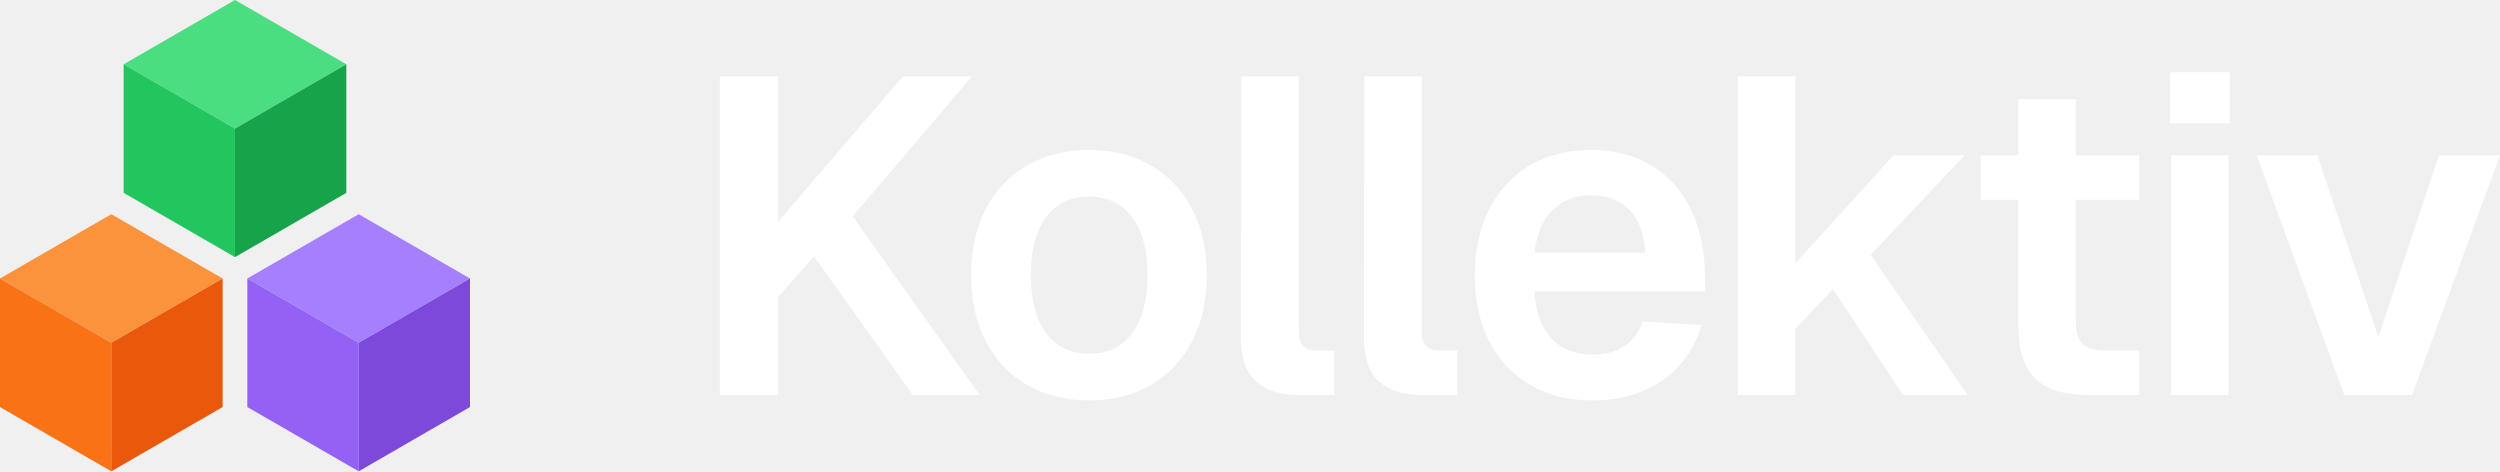
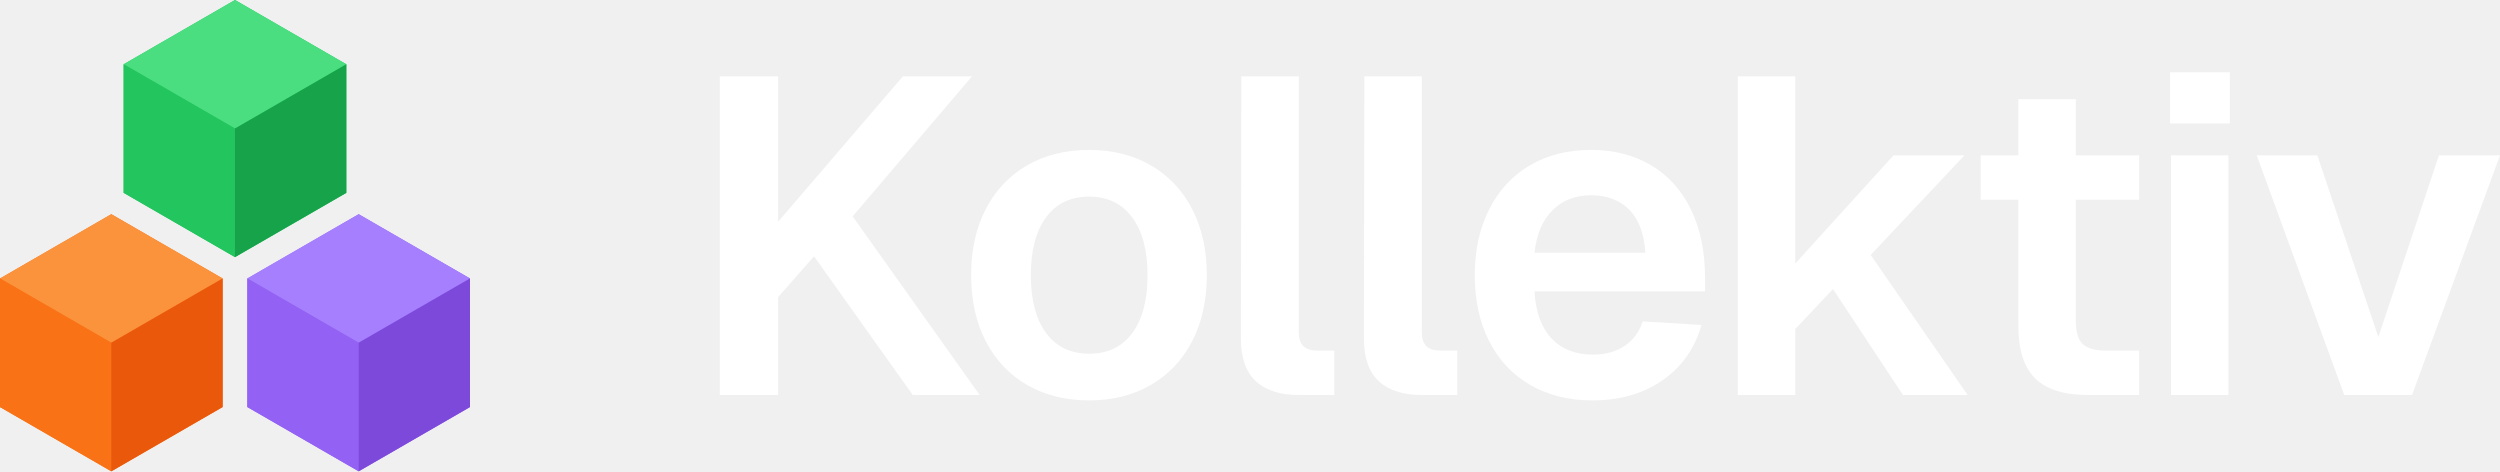
<svg xmlns="http://www.w3.org/2000/svg" viewBox="76.5 -880 5569.5 1050" role="img" aria-label="Kollektiv">
  <g transform="translate(0 -955) scale(50)">
+     <polygon points="12,1.5 16.961,4.364 16.961,10.092 12,12.956 7.039,10.092 7.039,4.364" fill="#22c55e" />
    <polygon points="12,1.5 16.961,4.364 12,7.228 7.039,4.364" fill="#4ade80" />
    <polygon points="7.039,4.364 12,7.228 12,12.956 7.039,10.092" fill="#22c55e" />
    <polygon points="12,7.228 16.961,4.364 16.961,10.092 12,12.956" fill="#16a34a" />
+     <polygon points="6.489,11.044 11.45,13.908 11.45,19.636 6.489,22.5 1.529,19.636 1.529,13.908" fill="#f97316" />
    <polygon points="6.489,11.044 11.45,13.908 6.489,16.772 1.529,13.908" fill="#fb923c" />
    <polygon points="1.529,13.908 6.489,16.772 6.489,22.5 1.529,19.636" fill="#f97316" />
    <polygon points="6.489,16.772 11.45,13.908 11.45,19.636 6.489,22.5" fill="#ea580c" />
+     <polygon points="17.511,11.044 22.471,13.908 22.471,19.636 17.511,22.5 12.55,19.636 12.55,13.908" fill="#9362f4" />
    <polygon points="17.511,11.044 22.471,13.908 17.511,16.772 12.55,13.908" fill="#a57ffe" />
    <polygon points="12.55,13.908 17.511,16.772 17.511,22.5 12.55,19.636" fill="#9362f4" />
    <polygon points="17.511,16.772 22.471,13.908 22.471,19.636 17.511,22.5" fill="#7d49da" />
  </g>
  <path transform="translate(1600 0)" d="M80.0 -710.0H210.0V-386.0L488.0 -710.0H642.0L376.0 -398.0L659.0 0.0H510.0L290.0 -309.0L210.0 -218.0V0.0H80.0ZM640.0 -267.0Q640.0 -351.0 672.5 -414.0Q705.0 -477.0 764.5 -511.5Q824.0 -546.0 903.0 -546.0Q981.0 -546.0 1040.5 -511.5Q1100.0 -477.0 1132.5 -414.0Q1165.0 -351.0 1165.0 -267.0Q1165.0 -183.0 1132.5 -120.0Q1100.0 -57.0 1040.5 -22.5Q981.0 12.0 903.0 12.0Q824.0 12.0 764.5 -22.5Q705.0 -57.0 672.5 -120.0Q640.0 -183.0 640.0 -267.0ZM1033.0 -267.0Q1033.0 -350.0 998.5 -396.0Q964.0 -442.0 903.0 -442.0Q841.0 -442.0 807.0 -396.0Q773.0 -350.0 773.0 -267.0Q773.0 -184.0 807.0 -138.0Q841.0 -92.0 903.0 -92.0Q965.0 -92.0 999.0 -138.0Q1033.0 -184.0 1033.0 -267.0ZM1241.0 -126.0 1242.0 -710.0H1370.0V-139.0Q1370.0 -99.0 1410.0 -99.0H1449.0V0.0H1370.0Q1308.0 0.0 1274.5 -30.5Q1241.0 -61.0 1241.0 -126.0ZM1515.0 -126.0 1516.0 -710.0H1644.0V-139.0Q1644.0 -99.0 1684.0 -99.0H1723.0V0.0H1644.0Q1582.0 0.0 1548.5 -30.5Q1515.0 -61.0 1515.0 -126.0ZM1762.0 -267.0Q1762.0 -350.0 1794.0 -413.5Q1826.0 -477.0 1884.5 -511.5Q1943.0 -546.0 2021.0 -546.0Q2097.0 -546.0 2154.5 -512.0Q2212.0 -478.0 2243.5 -413.5Q2275.0 -349.0 2275.0 -260.0V-231.0H1895.0Q1899.0 -162.0 1933.0 -126.0Q1967.0 -90.0 2025.0 -90.0Q2067.0 -90.0 2096.0 -109.5Q2125.0 -129.0 2136.0 -164.0L2267.0 -156.0Q2245.0 -78.0 2180.5 -33.0Q2116.0 12.0 2024.0 12.0Q1945.0 12.0 1885.5 -22.5Q1826.0 -57.0 1794.0 -120.0Q1762.0 -183.0 1762.0 -267.0ZM2021.0 -445.0Q1969.0 -445.0 1935.5 -412.0Q1902.0 -379.0 1895.0 -317.0H2142.0Q2138.0 -381.0 2106.0 -413.0Q2074.0 -445.0 2021.0 -445.0ZM2348.0 -710.0H2476.0V-293.0L2695.0 -534.0H2853.0L2644.0 -312.0L2860.0 0.0H2716.0L2560.0 -236.0L2476.0 -147.0V0.0H2348.0ZM2973.0 -153.0V-435.0H2889.0V-534.0H2973.0V-659.0H3101.0V-534.0H3242.0V-435.0H3101.0V-165.0Q3101.0 -128.0 3116.5 -113.5Q3132.0 -99.0 3167.0 -99.0H3242.0V0.0H3128.0Q3048.0 0.0 3010.5 -37.0Q2973.0 -74.0 2973.0 -153.0ZM3313.0 -534.0H3441.0V0.0H3313.0ZM3311.0 -719.0H3444.0V-605.0H3311.0ZM3504.0 -534.0H3639.0L3775.0 -129.0L3910.0 -534.0H4046.0L3850.0 0.0H3699.0Z" fill="#ffffff" />
</svg>
